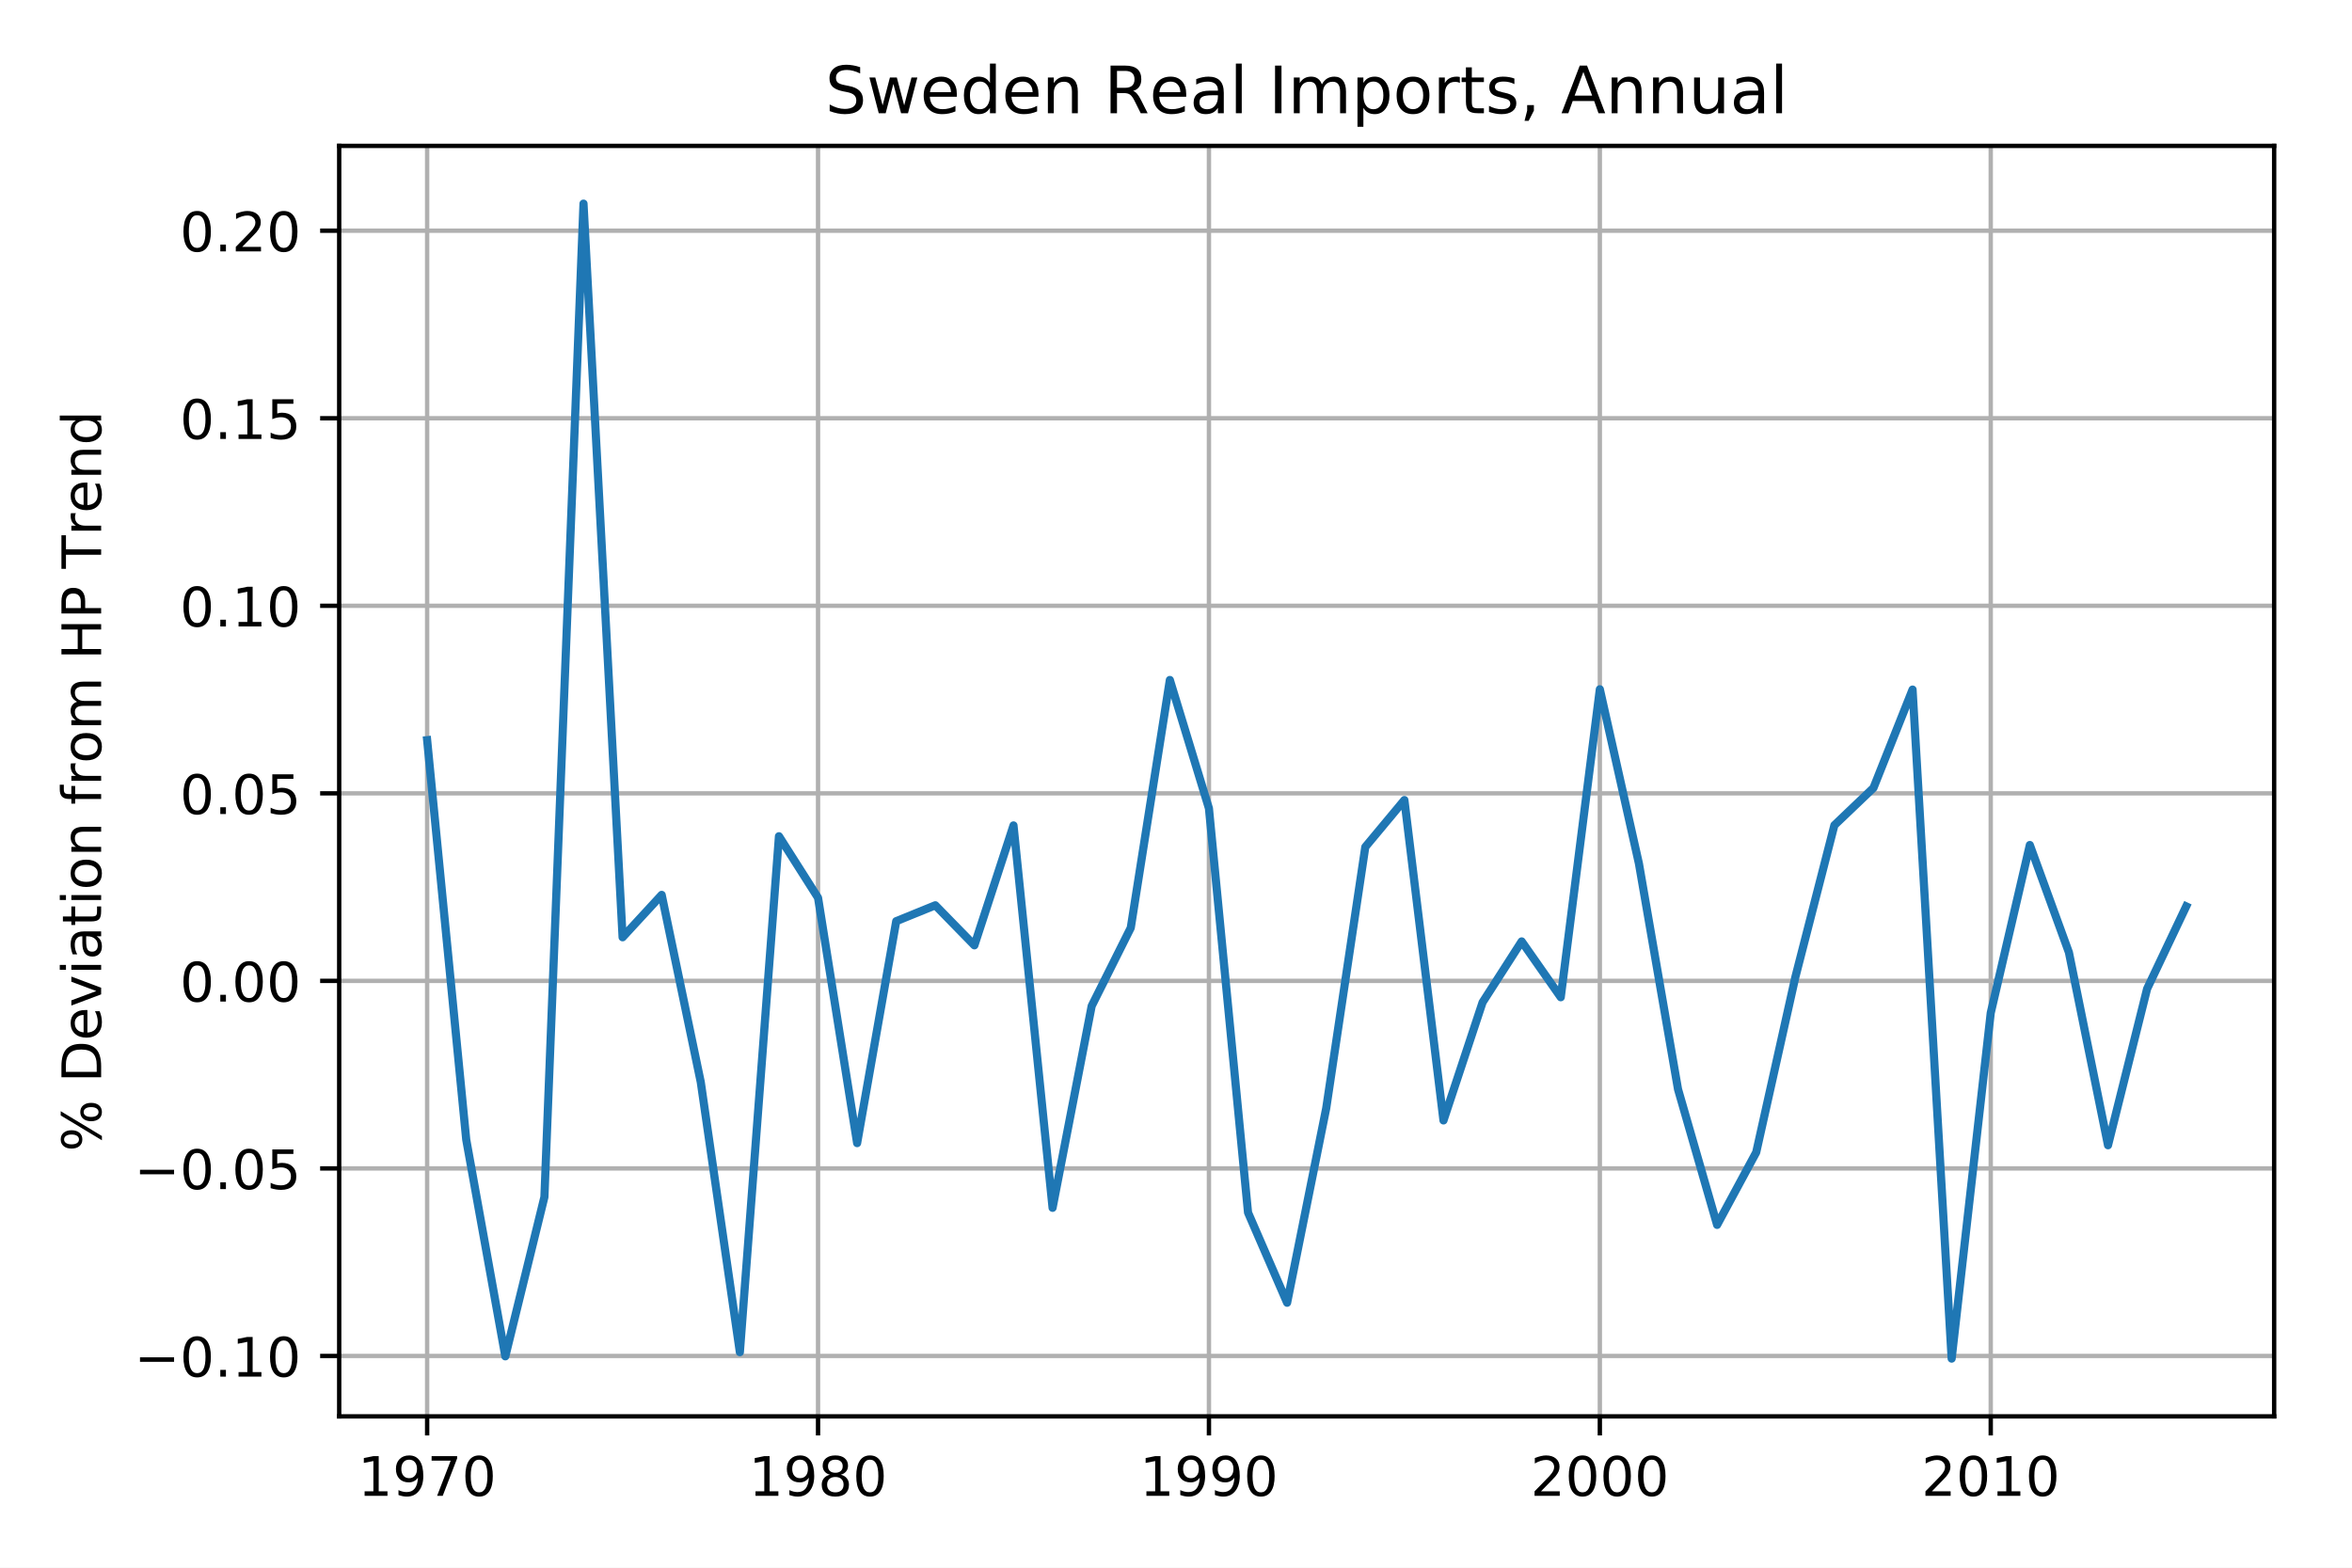
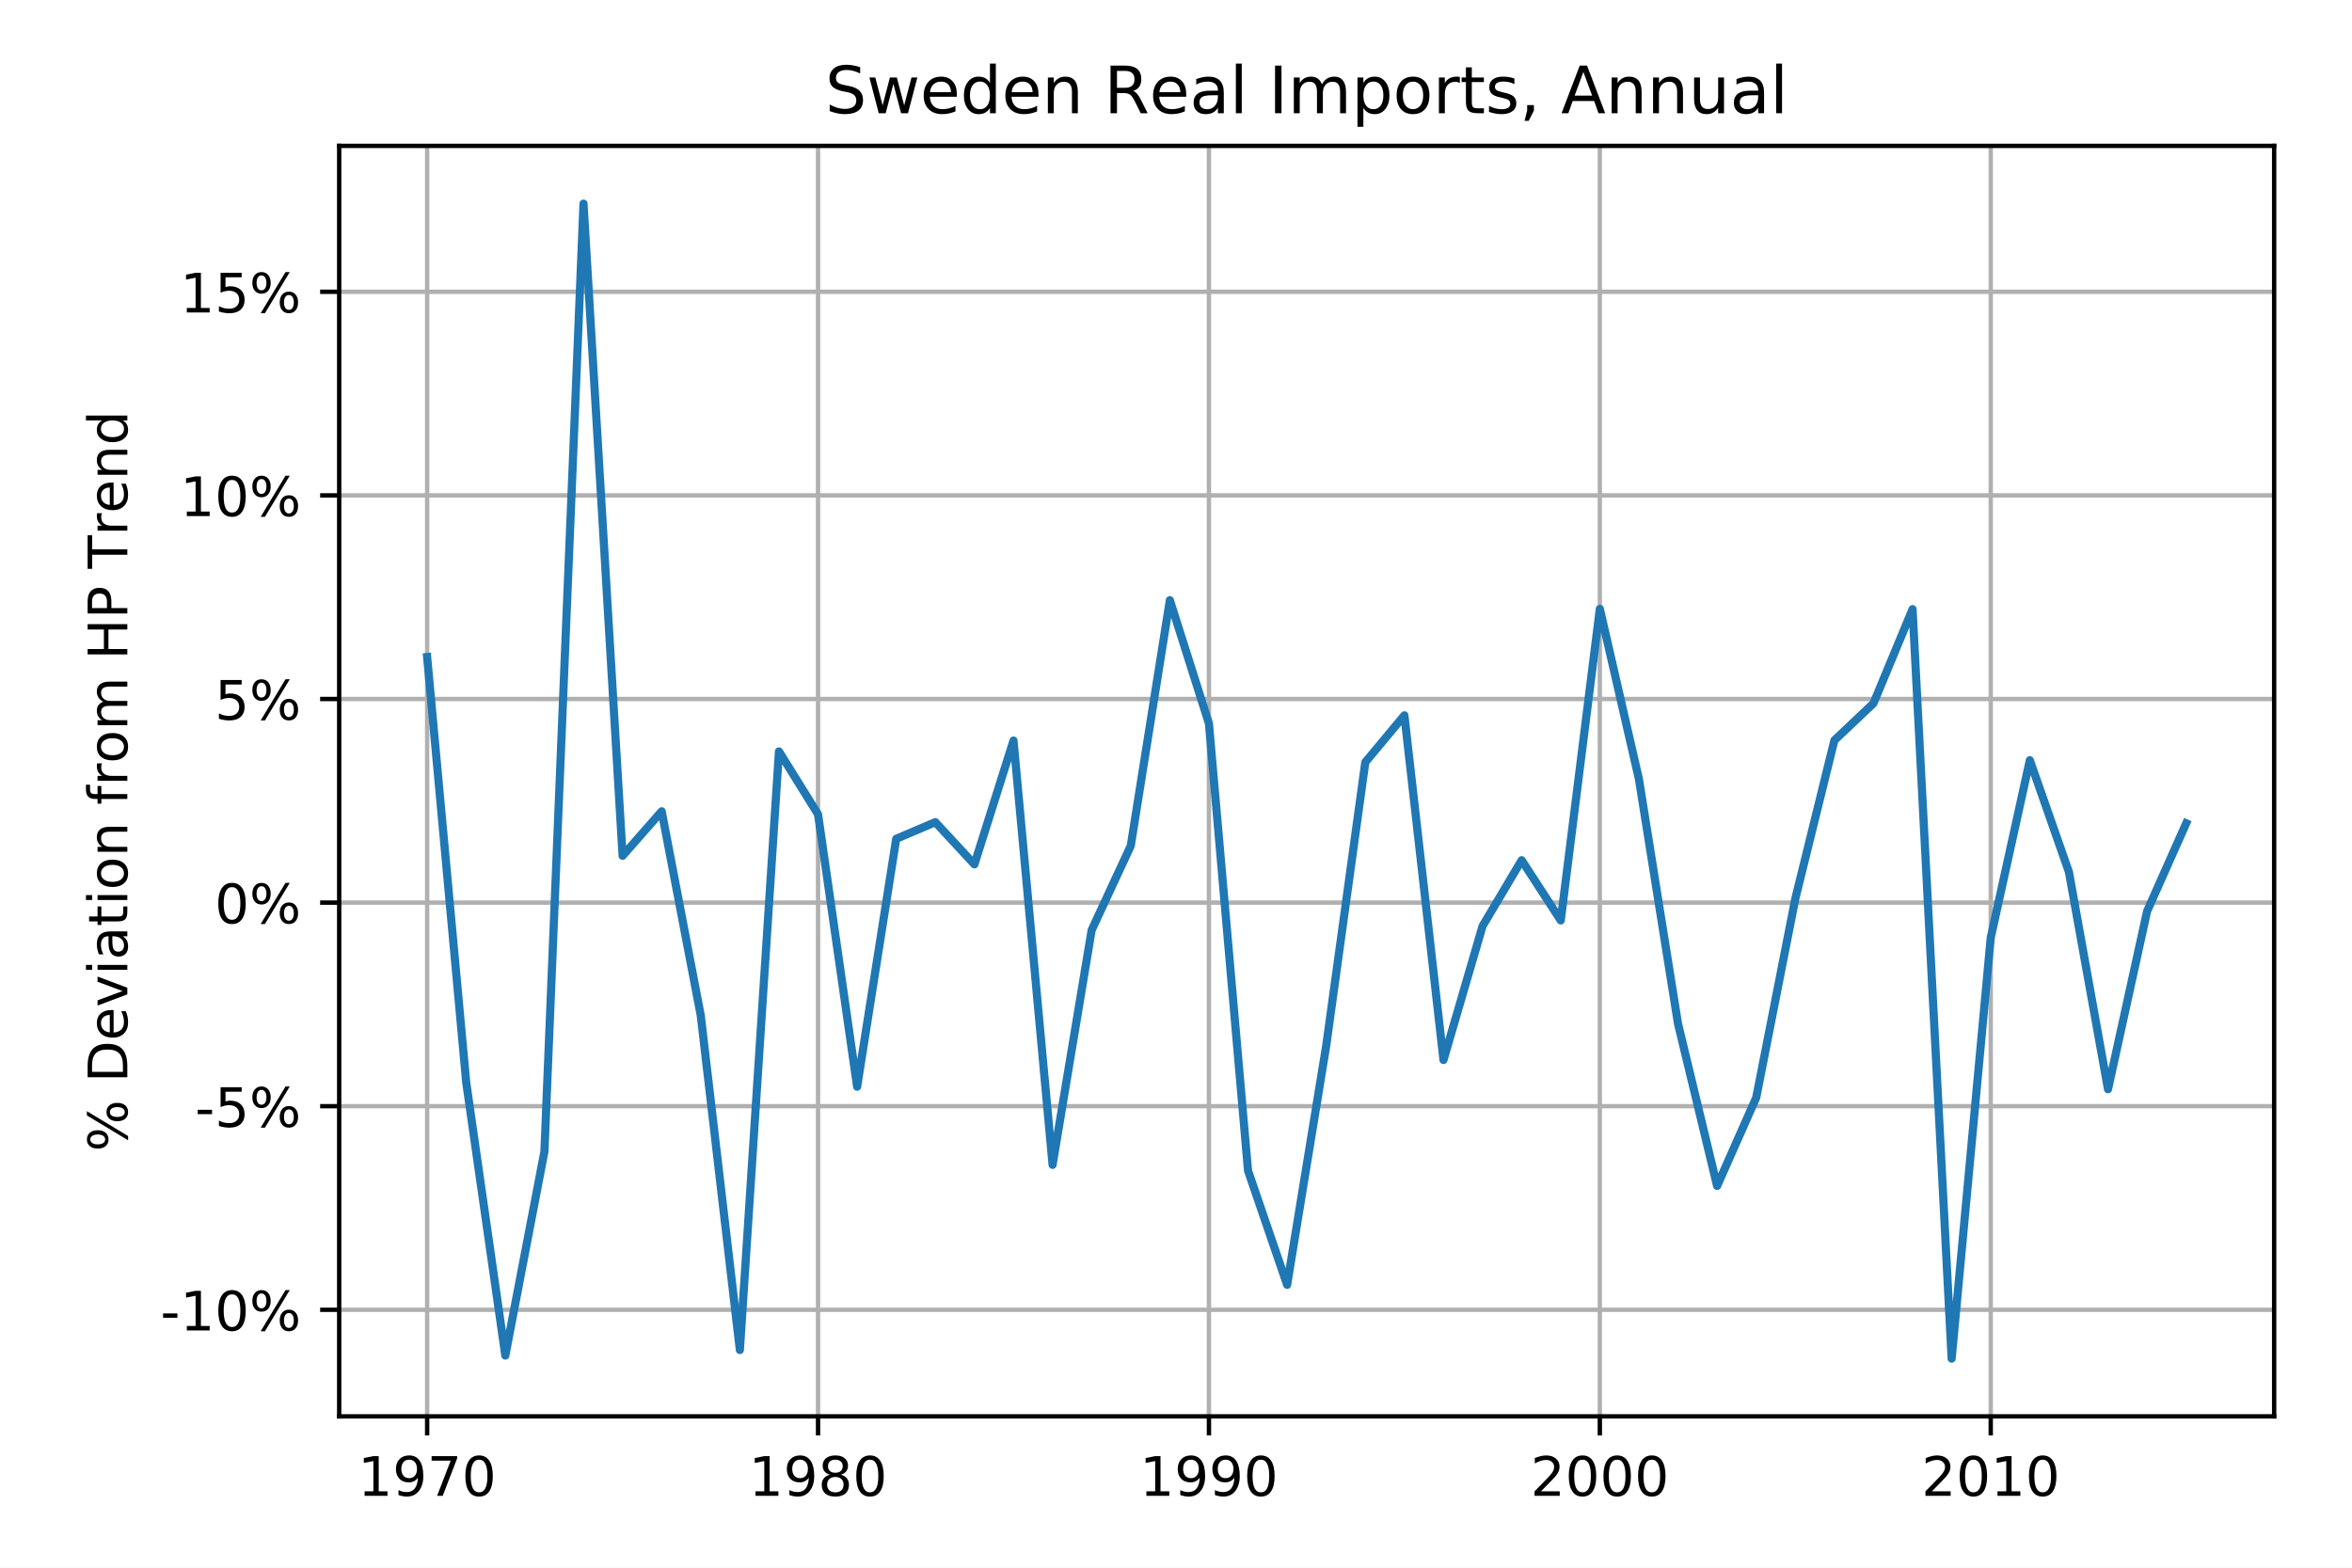
<svg xmlns="http://www.w3.org/2000/svg" xmlns:xlink="http://www.w3.org/1999/xlink" height="288pt" version="1.1" viewBox="0 0 432 288" width="432pt">
  <defs>
    <style type="text/css">
*{stroke-linecap:butt;stroke-linejoin:round;}
  </style>
  </defs>
  <g id="figure_1">
    <g id="patch_1">
      <path d="M 0 288  L 432 288  L 432 0  L 0 0  z " style="fill:#ffffff;" />
    </g>
    <g id="axes_1">
      <g id="patch_2">
        <path d="M 62.3 260.2  L 417.7 260.2  L 417.7 26.8  L 62.3 26.8  z " style="fill:#ffffff;" />
      </g>
      <g id="matplotlib.axis_1">
        <g id="xtick_1">
          <g id="line2d_1">
-             <path clip-path="url(#pa5c00b79bf)" d="M 78.455 260.2  L 78.455 26.8  " style="fill:none;stroke:#b0b0b0;stroke-linecap:square;stroke-width:0.8;" />
+             <path clip-path="url(#pb40b6e3d4d)" d="M 78.455 260.2  L 78.455 26.8  " style="fill:none;stroke:#b0b0b0;stroke-linecap:square;stroke-width:0.8;" />
          </g>
          <g id="line2d_2">
            <defs>
-               <path d="M 0 0  L 0 3.5  " id="mc431af58d6" style="stroke:#000000;stroke-width:0.8;" />
-             </defs>
-             <g>
-               <use style="stroke:#000000;stroke-width:0.8;" x="78.455" xlink:href="#mc431af58d6" y="260.2" />
+               <path d="M 0 0  L 0 3.5  " id="m171645f1bd" style="stroke:#000000;stroke-width:0.8;" />
+             </defs>
+             <g>
+               <use style="stroke:#000000;stroke-width:0.8;" x="78.455" xlink:href="#m171645f1bd" y="260.2" />
            </g>
          </g>
          <g id="text_1">
            <defs>
              <path d="M 12.406 8.297  L 28.516 8.297  L 28.516 63.922  L 10.984 60.406  L 10.984 69.391  L 28.422 72.906  L 38.281 72.906  L 38.281 8.297  L 54.391 8.297  L 54.391 0  L 12.406 0  z " id="DejaVuSans-31" />
              <path d="M 10.984 1.516  L 10.984 10.5  Q 14.703 8.734 18.5 7.812  Q 22.312 6.891 25.984 6.891  Q 35.75 6.891 40.891 13.453  Q 46.047 20.016 46.781 33.406  Q 43.953 29.203 39.594 26.953  Q 35.25 24.703 29.984 24.703  Q 19.047 24.703 12.672 31.312  Q 6.297 37.938 6.297 49.422  Q 6.297 60.641 12.938 67.422  Q 19.578 74.219 30.609 74.219  Q 43.266 74.219 49.922 64.516  Q 56.594 54.828 56.594 36.375  Q 56.594 19.141 48.406 8.859  Q 40.234 -1.422 26.422 -1.422  Q 22.703 -1.422 18.891 -0.688  Q 15.094 0.047 10.984 1.516  z M 30.609 32.422  Q 37.25 32.422 41.125 36.953  Q 45.016 41.5 45.016 49.422  Q 45.016 57.281 41.125 61.844  Q 37.25 66.406 30.609 66.406  Q 23.969 66.406 20.094 61.844  Q 16.219 57.281 16.219 49.422  Q 16.219 41.5 20.094 36.953  Q 23.969 32.422 30.609 32.422  z " id="DejaVuSans-39" />
              <path d="M 8.203 72.906  L 55.078 72.906  L 55.078 68.703  L 28.609 0  L 18.312 0  L 43.219 64.594  L 8.203 64.594  z " id="DejaVuSans-37" />
              <path d="M 31.781 66.406  Q 24.172 66.406 20.328 58.906  Q 16.5 51.422 16.5 36.375  Q 16.5 21.391 20.328 13.891  Q 24.172 6.391 31.781 6.391  Q 39.453 6.391 43.281 13.891  Q 47.125 21.391 47.125 36.375  Q 47.125 51.422 43.281 58.906  Q 39.453 66.406 31.781 66.406  z M 31.781 74.219  Q 44.047 74.219 50.516 64.516  Q 56.984 54.828 56.984 36.375  Q 56.984 17.969 50.516 8.266  Q 44.047 -1.422 31.781 -1.422  Q 19.531 -1.422 13.062 8.266  Q 6.594 17.969 6.594 36.375  Q 6.594 54.828 13.062 64.516  Q 19.531 74.219 31.781 74.219  z " id="DejaVuSans-30" />
            </defs>
            <g transform="translate(65.72955 274.7984)scale(0.1 -0.1)">
              <use xlink:href="#DejaVuSans-31" />
              <use x="63.623" xlink:href="#DejaVuSans-39" />
              <use x="127.246" xlink:href="#DejaVuSans-37" />
              <use x="190.869" xlink:href="#DejaVuSans-30" />
            </g>
          </g>
        </g>
        <g id="xtick_2">
          <g id="line2d_3">
-             <path clip-path="url(#pa5c00b79bf)" d="M 150.253 260.2  L 150.253 26.8  " style="fill:none;stroke:#b0b0b0;stroke-linecap:square;stroke-width:0.8;" />
+             <path clip-path="url(#pb40b6e3d4d)" d="M 150.253 260.2  L 150.253 26.8  " style="fill:none;stroke:#b0b0b0;stroke-linecap:square;stroke-width:0.8;" />
          </g>
          <g id="line2d_4">
            <g>
-               <use style="stroke:#000000;stroke-width:0.8;" x="150.253" xlink:href="#mc431af58d6" y="260.2" />
+               <use style="stroke:#000000;stroke-width:0.8;" x="150.253" xlink:href="#m171645f1bd" y="260.2" />
            </g>
          </g>
          <g id="text_2">
            <defs>
              <path d="M 31.781 34.625  Q 24.75 34.625 20.719 30.859  Q 16.703 27.094 16.703 20.516  Q 16.703 13.922 20.719 10.156  Q 24.75 6.391 31.781 6.391  Q 38.812 6.391 42.859 10.172  Q 46.922 13.969 46.922 20.516  Q 46.922 27.094 42.891 30.859  Q 38.875 34.625 31.781 34.625  z M 21.922 38.812  Q 15.578 40.375 12.031 44.719  Q 8.5 49.078 8.5 55.328  Q 8.5 64.062 14.719 69.141  Q 20.953 74.219 31.781 74.219  Q 42.672 74.219 48.875 69.141  Q 55.078 64.062 55.078 55.328  Q 55.078 49.078 51.531 44.719  Q 48 40.375 41.703 38.812  Q 48.828 37.156 52.797 32.312  Q 56.781 27.484 56.781 20.516  Q 56.781 9.906 50.312 4.234  Q 43.844 -1.422 31.781 -1.422  Q 19.734 -1.422 13.25 4.234  Q 6.781 9.906 6.781 20.516  Q 6.781 27.484 10.781 32.312  Q 14.797 37.156 21.922 38.812  z M 18.312 54.391  Q 18.312 48.734 21.844 45.562  Q 25.391 42.391 31.781 42.391  Q 38.141 42.391 41.719 45.562  Q 45.312 48.734 45.312 54.391  Q 45.312 60.062 41.719 63.234  Q 38.141 66.406 31.781 66.406  Q 25.391 66.406 21.844 63.234  Q 18.312 60.062 18.312 54.391  z " id="DejaVuSans-38" />
            </defs>
            <g transform="translate(137.5275 274.7984)scale(0.1 -0.1)">
              <use xlink:href="#DejaVuSans-31" />
              <use x="63.623" xlink:href="#DejaVuSans-39" />
              <use x="127.246" xlink:href="#DejaVuSans-38" />
              <use x="190.869" xlink:href="#DejaVuSans-30" />
            </g>
          </g>
        </g>
        <g id="xtick_3">
          <g id="line2d_5">
-             <path clip-path="url(#pa5c00b79bf)" d="M 222.051 260.2  L 222.051 26.8  " style="fill:none;stroke:#b0b0b0;stroke-linecap:square;stroke-width:0.8;" />
+             <path clip-path="url(#pb40b6e3d4d)" d="M 222.051 260.2  L 222.051 26.8  " style="fill:none;stroke:#b0b0b0;stroke-linecap:square;stroke-width:0.8;" />
          </g>
          <g id="line2d_6">
            <g>
-               <use style="stroke:#000000;stroke-width:0.8;" x="222.051" xlink:href="#mc431af58d6" y="260.2" />
+               <use style="stroke:#000000;stroke-width:0.8;" x="222.051" xlink:href="#m171645f1bd" y="260.2" />
            </g>
          </g>
          <g id="text_3">
            <g transform="translate(209.3255 274.7984)scale(0.1 -0.1)">
              <use xlink:href="#DejaVuSans-31" />
              <use x="63.623" xlink:href="#DejaVuSans-39" />
              <use x="127.246" xlink:href="#DejaVuSans-39" />
              <use x="190.869" xlink:href="#DejaVuSans-30" />
            </g>
          </g>
        </g>
        <g id="xtick_4">
          <g id="line2d_7">
-             <path clip-path="url(#pa5c00b79bf)" d="M 293.848 260.2  L 293.848 26.8  " style="fill:none;stroke:#b0b0b0;stroke-linecap:square;stroke-width:0.8;" />
+             <path clip-path="url(#pb40b6e3d4d)" d="M 293.848 260.2  L 293.848 26.8  " style="fill:none;stroke:#b0b0b0;stroke-linecap:square;stroke-width:0.8;" />
          </g>
          <g id="line2d_8">
            <g>
-               <use style="stroke:#000000;stroke-width:0.8;" x="293.848" xlink:href="#mc431af58d6" y="260.2" />
+               <use style="stroke:#000000;stroke-width:0.8;" x="293.848" xlink:href="#m171645f1bd" y="260.2" />
            </g>
          </g>
          <g id="text_4">
            <defs>
              <path d="M 19.188 8.297  L 53.609 8.297  L 53.609 0  L 7.328 0  L 7.328 8.297  Q 12.938 14.109 22.625 23.891  Q 32.328 33.688 34.812 36.531  Q 39.547 41.844 41.422 45.531  Q 43.312 49.219 43.312 52.781  Q 43.312 58.594 39.234 62.25  Q 35.156 65.922 28.609 65.922  Q 23.969 65.922 18.812 64.312  Q 13.672 62.703 7.812 59.422  L 7.812 69.391  Q 13.766 71.781 18.938 73  Q 24.125 74.219 28.422 74.219  Q 39.75 74.219 46.484 68.547  Q 53.219 62.891 53.219 53.422  Q 53.219 48.922 51.531 44.891  Q 49.859 40.875 45.406 35.406  Q 44.188 33.984 37.641 27.219  Q 31.109 20.453 19.188 8.297  z " id="DejaVuSans-32" />
            </defs>
            <g transform="translate(281.1235 274.7984)scale(0.1 -0.1)">
              <use xlink:href="#DejaVuSans-32" />
              <use x="63.623" xlink:href="#DejaVuSans-30" />
              <use x="127.246" xlink:href="#DejaVuSans-30" />
              <use x="190.869" xlink:href="#DejaVuSans-30" />
            </g>
          </g>
        </g>
        <g id="xtick_5">
          <g id="line2d_9">
-             <path clip-path="url(#pa5c00b79bf)" d="M 365.646 260.2  L 365.646 26.8  " style="fill:none;stroke:#b0b0b0;stroke-linecap:square;stroke-width:0.8;" />
+             <path clip-path="url(#pb40b6e3d4d)" d="M 365.646 260.2  L 365.646 26.8  " style="fill:none;stroke:#b0b0b0;stroke-linecap:square;stroke-width:0.8;" />
          </g>
          <g id="line2d_10">
            <g>
-               <use style="stroke:#000000;stroke-width:0.8;" x="365.646" xlink:href="#mc431af58d6" y="260.2" />
+               <use style="stroke:#000000;stroke-width:0.8;" x="365.646" xlink:href="#m171645f1bd" y="260.2" />
            </g>
          </g>
          <g id="text_5">
            <g transform="translate(352.9215 274.7984)scale(0.1 -0.1)">
              <use xlink:href="#DejaVuSans-32" />
              <use x="63.623" xlink:href="#DejaVuSans-30" />
              <use x="127.246" xlink:href="#DejaVuSans-31" />
              <use x="190.869" xlink:href="#DejaVuSans-30" />
            </g>
          </g>
        </g>
      </g>
      <g id="matplotlib.axis_2">
        <g id="ytick_1">
          <g id="line2d_11">
-             <path clip-path="url(#pa5c00b79bf)" d="M 62.3 249.104  L 417.7 249.104  " style="fill:none;stroke:#b0b0b0;stroke-linecap:square;stroke-width:0.8;" />
+             <path clip-path="url(#pb40b6e3d4d)" d="M 62.3 240.626  L 417.7 240.626  " style="fill:none;stroke:#b0b0b0;stroke-linecap:square;stroke-width:0.8;" />
          </g>
          <g id="line2d_12">
            <defs>
-               <path d="M 0 0  L -3.5 0  " id="m636489fa61" style="stroke:#000000;stroke-width:0.8;" />
-             </defs>
-             <g>
-               <use style="stroke:#000000;stroke-width:0.8;" x="62.3" xlink:href="#m636489fa61" y="249.104" />
+               <path d="M 0 0  L -3.5 0  " id="m8ebdfeed68" style="stroke:#000000;stroke-width:0.8;" />
+             </defs>
+             <g>
+               <use style="stroke:#000000;stroke-width:0.8;" x="62.3" xlink:href="#m8ebdfeed68" y="240.626" />
            </g>
          </g>
          <g id="text_6">
            <defs>
-               <path d="M 10.594 35.5  L 73.188 35.5  L 73.188 27.203  L 10.594 27.203  z " id="DejaVuSans-2212" />
-               <path d="M 10.688 12.406  L 21 12.406  L 21 0  L 10.688 0  z " id="DejaVuSans-2e" />
-             </defs>
-             <g transform="translate(24.65469 252.9032)scale(0.1 -0.1)">
-               <use xlink:href="#DejaVuSans-2212" />
-               <use x="83.789" xlink:href="#DejaVuSans-30" />
-               <use x="147.412" xlink:href="#DejaVuSans-2e" />
-               <use x="179.199" xlink:href="#DejaVuSans-31" />
-               <use x="242.822" xlink:href="#DejaVuSans-30" />
+               <path d="M 4.891 31.391  L 31.203 31.391  L 31.203 23.391  L 4.891 23.391  z " id="DejaVuSans-2d" />
+               <path d="M 72.703 32.078  Q 68.453 32.078 66.031 28.469  Q 63.625 24.859 63.625 18.406  Q 63.625 12.062 66.031 8.422  Q 68.453 4.781 72.703 4.781  Q 76.859 4.781 79.266 8.422  Q 81.688 12.062 81.688 18.406  Q 81.688 24.812 79.266 28.438  Q 76.859 32.078 72.703 32.078  z M 72.703 38.281  Q 80.422 38.281 84.953 32.906  Q 89.5 27.547 89.5 18.406  Q 89.5 9.281 84.938 3.922  Q 80.375 -1.422 72.703 -1.422  Q 64.891 -1.422 60.344 3.922  Q 55.812 9.281 55.812 18.406  Q 55.812 27.594 60.375 32.938  Q 64.938 38.281 72.703 38.281  z M 22.312 68.016  Q 18.109 68.016 15.688 64.375  Q 13.281 60.75 13.281 54.391  Q 13.281 47.953 15.672 44.328  Q 18.062 40.719 22.312 40.719  Q 26.562 40.719 28.969 44.328  Q 31.391 47.953 31.391 54.391  Q 31.391 60.688 28.953 64.344  Q 26.516 68.016 22.312 68.016  z M 66.406 74.219  L 74.219 74.219  L 28.609 -1.422  L 20.797 -1.422  z M 22.312 74.219  Q 30.031 74.219 34.609 68.875  Q 39.203 63.531 39.203 54.391  Q 39.203 45.172 34.641 39.844  Q 30.078 34.516 22.312 34.516  Q 14.547 34.516 10.031 39.859  Q 5.516 45.219 5.516 54.391  Q 5.516 63.484 10.047 68.844  Q 14.594 74.219 22.312 74.219  z " id="DejaVuSans-25" />
+             </defs>
+             <g transform="translate(29.46562 244.4249)scale(0.1 -0.1)">
+               <use xlink:href="#DejaVuSans-2d" />
+               <use x="36.084" xlink:href="#DejaVuSans-31" />
+               <use x="99.707" xlink:href="#DejaVuSans-30" />
+               <use x="163.33" xlink:href="#DejaVuSans-25" />
            </g>
          </g>
        </g>
        <g id="ytick_2">
          <g id="line2d_13">
-             <path clip-path="url(#pa5c00b79bf)" d="M 62.3 214.65  L 417.7 214.65  " style="fill:none;stroke:#b0b0b0;stroke-linecap:square;stroke-width:0.8;" />
+             <path clip-path="url(#pb40b6e3d4d)" d="M 62.3 203.221  L 417.7 203.221  " style="fill:none;stroke:#b0b0b0;stroke-linecap:square;stroke-width:0.8;" />
          </g>
          <g id="line2d_14">
            <g>
-               <use style="stroke:#000000;stroke-width:0.8;" x="62.3" xlink:href="#m636489fa61" y="214.65" />
+               <use style="stroke:#000000;stroke-width:0.8;" x="62.3" xlink:href="#m8ebdfeed68" y="203.221" />
            </g>
          </g>
          <g id="text_7">
            <defs>
              <path d="M 10.797 72.906  L 49.516 72.906  L 49.516 64.594  L 19.828 64.594  L 19.828 46.734  Q 21.969 47.469 24.109 47.828  Q 26.266 48.188 28.422 48.188  Q 40.625 48.188 47.75 41.5  Q 54.891 34.812 54.891 23.391  Q 54.891 11.625 47.562 5.094  Q 40.234 -1.422 26.906 -1.422  Q 22.312 -1.422 17.547 -0.641  Q 12.797 0.141 7.719 1.703  L 7.719 11.625  Q 12.109 9.234 16.797 8.062  Q 21.484 6.891 26.703 6.891  Q 35.156 6.891 40.078 11.328  Q 45.016 15.766 45.016 23.391  Q 45.016 31 40.078 35.438  Q 35.156 39.891 26.703 39.891  Q 22.75 39.891 18.812 39.016  Q 14.891 38.141 10.797 36.281  z " id="DejaVuSans-35" />
            </defs>
-             <g transform="translate(24.65469 218.4496)scale(0.1 -0.1)">
-               <use xlink:href="#DejaVuSans-2212" />
-               <use x="83.789" xlink:href="#DejaVuSans-30" />
-               <use x="147.412" xlink:href="#DejaVuSans-2e" />
-               <use x="179.199" xlink:href="#DejaVuSans-30" />
-               <use x="242.822" xlink:href="#DejaVuSans-35" />
+             <g transform="translate(35.82812 207.0206)scale(0.1 -0.1)">
+               <use xlink:href="#DejaVuSans-2d" />
+               <use x="36.084" xlink:href="#DejaVuSans-35" />
+               <use x="99.707" xlink:href="#DejaVuSans-25" />
            </g>
          </g>
        </g>
        <g id="ytick_3">
          <g id="line2d_15">
-             <path clip-path="url(#pa5c00b79bf)" d="M 62.3 180.197  L 417.7 180.197  " style="fill:none;stroke:#b0b0b0;stroke-linecap:square;stroke-width:0.8;" />
+             <path clip-path="url(#pb40b6e3d4d)" d="M 62.3 165.817  L 417.7 165.817  " style="fill:none;stroke:#b0b0b0;stroke-linecap:square;stroke-width:0.8;" />
          </g>
          <g id="line2d_16">
            <g>
-               <use style="stroke:#000000;stroke-width:0.8;" x="62.3" xlink:href="#m636489fa61" y="180.197" />
+               <use style="stroke:#000000;stroke-width:0.8;" x="62.3" xlink:href="#m8ebdfeed68" y="165.817" />
            </g>
          </g>
          <g id="text_8">
-             <g transform="translate(33.03437 183.996)scale(0.1 -0.1)">
+             <g transform="translate(39.43594 169.6164)scale(0.1 -0.1)">
              <use xlink:href="#DejaVuSans-30" />
-               <use x="63.623" xlink:href="#DejaVuSans-2e" />
-               <use x="95.41" xlink:href="#DejaVuSans-30" />
-               <use x="159.033" xlink:href="#DejaVuSans-30" />
+               <use x="63.623" xlink:href="#DejaVuSans-25" />
            </g>
          </g>
        </g>
        <g id="ytick_4">
          <g id="line2d_17">
-             <path clip-path="url(#pa5c00b79bf)" d="M 62.3 145.743  L 417.7 145.743  " style="fill:none;stroke:#b0b0b0;stroke-linecap:square;stroke-width:0.8;" />
+             <path clip-path="url(#pb40b6e3d4d)" d="M 62.3 128.413  L 417.7 128.413  " style="fill:none;stroke:#b0b0b0;stroke-linecap:square;stroke-width:0.8;" />
          </g>
          <g id="line2d_18">
            <g>
-               <use style="stroke:#000000;stroke-width:0.8;" x="62.3" xlink:href="#m636489fa61" y="145.743" />
+               <use style="stroke:#000000;stroke-width:0.8;" x="62.3" xlink:href="#m8ebdfeed68" y="128.413" />
            </g>
          </g>
          <g id="text_9">
-             <g transform="translate(33.03437 149.5424)scale(0.1 -0.1)">
-               <use xlink:href="#DejaVuSans-30" />
-               <use x="63.623" xlink:href="#DejaVuSans-2e" />
-               <use x="95.41" xlink:href="#DejaVuSans-30" />
-               <use x="159.033" xlink:href="#DejaVuSans-35" />
+             <g transform="translate(39.43594 132.2121)scale(0.1 -0.1)">
+               <use xlink:href="#DejaVuSans-35" />
+               <use x="63.623" xlink:href="#DejaVuSans-25" />
            </g>
          </g>
        </g>
        <g id="ytick_5">
          <g id="line2d_19">
-             <path clip-path="url(#pa5c00b79bf)" d="M 62.3 111.29  L 417.7 111.29  " style="fill:none;stroke:#b0b0b0;stroke-linecap:square;stroke-width:0.8;" />
+             <path clip-path="url(#pb40b6e3d4d)" d="M 62.3 91.009  L 417.7 91.009  " style="fill:none;stroke:#b0b0b0;stroke-linecap:square;stroke-width:0.8;" />
          </g>
          <g id="line2d_20">
            <g>
-               <use style="stroke:#000000;stroke-width:0.8;" x="62.3" xlink:href="#m636489fa61" y="111.29" />
+               <use style="stroke:#000000;stroke-width:0.8;" x="62.3" xlink:href="#m8ebdfeed68" y="91.009" />
            </g>
          </g>
          <g id="text_10">
-             <g transform="translate(33.03437 115.0889)scale(0.1 -0.1)">
-               <use xlink:href="#DejaVuSans-30" />
-               <use x="63.623" xlink:href="#DejaVuSans-2e" />
-               <use x="95.41" xlink:href="#DejaVuSans-31" />
-               <use x="159.033" xlink:href="#DejaVuSans-30" />
+             <g transform="translate(33.07344 94.8078)scale(0.1 -0.1)">
+               <use xlink:href="#DejaVuSans-31" />
+               <use x="63.623" xlink:href="#DejaVuSans-30" />
+               <use x="127.246" xlink:href="#DejaVuSans-25" />
            </g>
          </g>
        </g>
        <g id="ytick_6">
          <g id="line2d_21">
-             <path clip-path="url(#pa5c00b79bf)" d="M 62.3 76.836  L 417.7 76.836  " style="fill:none;stroke:#b0b0b0;stroke-linecap:square;stroke-width:0.8;" />
+             <path clip-path="url(#pb40b6e3d4d)" d="M 62.3 53.604  L 417.7 53.604  " style="fill:none;stroke:#b0b0b0;stroke-linecap:square;stroke-width:0.8;" />
          </g>
          <g id="line2d_22">
            <g>
-               <use style="stroke:#000000;stroke-width:0.8;" x="62.3" xlink:href="#m636489fa61" y="76.836" />
+               <use style="stroke:#000000;stroke-width:0.8;" x="62.3" xlink:href="#m8ebdfeed68" y="53.604" />
            </g>
          </g>
          <g id="text_11">
-             <g transform="translate(33.03437 80.63529)scale(0.1 -0.1)">
-               <use xlink:href="#DejaVuSans-30" />
-               <use x="63.623" xlink:href="#DejaVuSans-2e" />
-               <use x="95.41" xlink:href="#DejaVuSans-31" />
-               <use x="159.033" xlink:href="#DejaVuSans-35" />
-             </g>
-           </g>
-         </g>
-         <g id="ytick_7">
-           <g id="line2d_23">
-             <path clip-path="url(#pa5c00b79bf)" d="M 62.3 42.382  L 417.7 42.382  " style="fill:none;stroke:#b0b0b0;stroke-linecap:square;stroke-width:0.8;" />
-           </g>
-           <g id="line2d_24">
-             <g>
-               <use style="stroke:#000000;stroke-width:0.8;" x="62.3" xlink:href="#m636489fa61" y="42.382" />
-             </g>
-           </g>
-           <g id="text_12">
-             <g transform="translate(33.03437 46.18171)scale(0.1 -0.1)">
-               <use xlink:href="#DejaVuSans-30" />
-               <use x="63.623" xlink:href="#DejaVuSans-2e" />
-               <use x="95.41" xlink:href="#DejaVuSans-32" />
-               <use x="159.033" xlink:href="#DejaVuSans-30" />
-             </g>
-           </g>
-         </g>
-         <g id="text_13">
+             <g transform="translate(33.07344 57.40352)scale(0.1 -0.1)">
+               <use xlink:href="#DejaVuSans-31" />
+               <use x="63.623" xlink:href="#DejaVuSans-35" />
+               <use x="127.246" xlink:href="#DejaVuSans-25" />
+             </g>
+           </g>
+         </g>
+         <g id="text_12">
          <defs>
-             <path d="M 72.703 32.078  Q 68.453 32.078 66.031 28.469  Q 63.625 24.859 63.625 18.406  Q 63.625 12.062 66.031 8.422  Q 68.453 4.781 72.703 4.781  Q 76.859 4.781 79.266 8.422  Q 81.688 12.062 81.688 18.406  Q 81.688 24.812 79.266 28.438  Q 76.859 32.078 72.703 32.078  z M 72.703 38.281  Q 80.422 38.281 84.953 32.906  Q 89.5 27.547 89.5 18.406  Q 89.5 9.281 84.938 3.922  Q 80.375 -1.422 72.703 -1.422  Q 64.891 -1.422 60.344 3.922  Q 55.812 9.281 55.812 18.406  Q 55.812 27.594 60.375 32.938  Q 64.938 38.281 72.703 38.281  z M 22.312 68.016  Q 18.109 68.016 15.688 64.375  Q 13.281 60.75 13.281 54.391  Q 13.281 47.953 15.672 44.328  Q 18.062 40.719 22.312 40.719  Q 26.562 40.719 28.969 44.328  Q 31.391 47.953 31.391 54.391  Q 31.391 60.688 28.953 64.344  Q 26.516 68.016 22.312 68.016  z M 66.406 74.219  L 74.219 74.219  L 28.609 -1.422  L 20.797 -1.422  z M 22.312 74.219  Q 30.031 74.219 34.609 68.875  Q 39.203 63.531 39.203 54.391  Q 39.203 45.172 34.641 39.844  Q 30.078 34.516 22.312 34.516  Q 14.547 34.516 10.031 39.859  Q 5.516 45.219 5.516 54.391  Q 5.516 63.484 10.047 68.844  Q 14.594 74.219 22.312 74.219  z " id="DejaVuSans-25" />
            <path id="DejaVuSans-20" />
            <path d="M 19.672 64.797  L 19.672 8.109  L 31.594 8.109  Q 46.688 8.109 53.688 14.938  Q 60.688 21.781 60.688 36.531  Q 60.688 51.172 53.688 57.984  Q 46.688 64.797 31.594 64.797  z M 9.812 72.906  L 30.078 72.906  Q 51.266 72.906 61.172 64.094  Q 71.094 55.281 71.094 36.531  Q 71.094 17.672 61.125 8.828  Q 51.172 0 30.078 0  L 9.812 0  z " id="DejaVuSans-44" />
            <path d="M 56.203 29.594  L 56.203 25.203  L 14.891 25.203  Q 15.484 15.922 20.484 11.062  Q 25.484 6.203 34.422 6.203  Q 39.594 6.203 44.453 7.469  Q 49.312 8.734 54.109 11.281  L 54.109 2.781  Q 49.266 0.734 44.188 -0.344  Q 39.109 -1.422 33.891 -1.422  Q 20.797 -1.422 13.156 6.188  Q 5.516 13.812 5.516 26.812  Q 5.516 40.234 12.766 48.109  Q 20.016 56 32.328 56  Q 43.359 56 49.781 48.891  Q 56.203 41.797 56.203 29.594  z M 47.219 32.234  Q 47.125 39.594 43.094 43.984  Q 39.062 48.391 32.422 48.391  Q 24.906 48.391 20.391 44.141  Q 15.875 39.891 15.188 32.172  z " id="DejaVuSans-65" />
            <path d="M 2.984 54.688  L 12.5 54.688  L 29.594 8.797  L 46.688 54.688  L 56.203 54.688  L 35.688 0  L 23.484 0  z " id="DejaVuSans-76" />
            <path d="M 9.422 54.688  L 18.406 54.688  L 18.406 0  L 9.422 0  z M 9.422 75.984  L 18.406 75.984  L 18.406 64.594  L 9.422 64.594  z " id="DejaVuSans-69" />
            <path d="M 34.281 27.484  Q 23.391 27.484 19.188 25  Q 14.984 22.516 14.984 16.5  Q 14.984 11.719 18.141 8.906  Q 21.297 6.109 26.703 6.109  Q 34.188 6.109 38.703 11.406  Q 43.219 16.703 43.219 25.484  L 43.219 27.484  z M 52.203 31.203  L 52.203 0  L 43.219 0  L 43.219 8.297  Q 40.141 3.328 35.547 0.953  Q 30.953 -1.422 24.312 -1.422  Q 15.922 -1.422 10.953 3.297  Q 6 8.016 6 15.922  Q 6 25.141 12.172 29.828  Q 18.359 34.516 30.609 34.516  L 43.219 34.516  L 43.219 35.406  Q 43.219 41.609 39.141 45  Q 35.062 48.391 27.688 48.391  Q 23 48.391 18.547 47.266  Q 14.109 46.141 10.016 43.891  L 10.016 52.203  Q 14.938 54.109 19.578 55.047  Q 24.219 56 28.609 56  Q 40.484 56 46.344 49.844  Q 52.203 43.703 52.203 31.203  z " id="DejaVuSans-61" />
            <path d="M 18.312 70.219  L 18.312 54.688  L 36.812 54.688  L 36.812 47.703  L 18.312 47.703  L 18.312 18.016  Q 18.312 11.328 20.141 9.422  Q 21.969 7.516 27.594 7.516  L 36.812 7.516  L 36.812 0  L 27.594 0  Q 17.188 0 13.234 3.875  Q 9.281 7.766 9.281 18.016  L 9.281 47.703  L 2.688 47.703  L 2.688 54.688  L 9.281 54.688  L 9.281 70.219  z " id="DejaVuSans-74" />
            <path d="M 30.609 48.391  Q 23.391 48.391 19.188 42.75  Q 14.984 37.109 14.984 27.297  Q 14.984 17.484 19.156 11.844  Q 23.344 6.203 30.609 6.203  Q 37.797 6.203 41.984 11.859  Q 46.188 17.531 46.188 27.297  Q 46.188 37.016 41.984 42.703  Q 37.797 48.391 30.609 48.391  z M 30.609 56  Q 42.328 56 49.016 48.375  Q 55.719 40.766 55.719 27.297  Q 55.719 13.875 49.016 6.219  Q 42.328 -1.422 30.609 -1.422  Q 18.844 -1.422 12.172 6.219  Q 5.516 13.875 5.516 27.297  Q 5.516 40.766 12.172 48.375  Q 18.844 56 30.609 56  z " id="DejaVuSans-6f" />
            <path d="M 54.891 33.016  L 54.891 0  L 45.906 0  L 45.906 32.719  Q 45.906 40.484 42.875 44.328  Q 39.844 48.188 33.797 48.188  Q 26.516 48.188 22.312 43.547  Q 18.109 38.922 18.109 30.906  L 18.109 0  L 9.078 0  L 9.078 54.688  L 18.109 54.688  L 18.109 46.188  Q 21.344 51.125 25.703 53.562  Q 30.078 56 35.797 56  Q 45.219 56 50.047 50.172  Q 54.891 44.344 54.891 33.016  z " id="DejaVuSans-6e" />
            <path d="M 37.109 75.984  L 37.109 68.5  L 28.516 68.5  Q 23.688 68.5 21.797 66.547  Q 19.922 64.594 19.922 59.516  L 19.922 54.688  L 34.719 54.688  L 34.719 47.703  L 19.922 47.703  L 19.922 0  L 10.891 0  L 10.891 47.703  L 2.297 47.703  L 2.297 54.688  L 10.891 54.688  L 10.891 58.5  Q 10.891 67.625 15.141 71.797  Q 19.391 75.984 28.609 75.984  z " id="DejaVuSans-66" />
            <path d="M 41.109 46.297  Q 39.594 47.172 37.812 47.578  Q 36.031 48 33.891 48  Q 26.266 48 22.188 43.047  Q 18.109 38.094 18.109 28.812  L 18.109 0  L 9.078 0  L 9.078 54.688  L 18.109 54.688  L 18.109 46.188  Q 20.953 51.172 25.484 53.578  Q 30.031 56 36.531 56  Q 37.453 56 38.578 55.875  Q 39.703 55.766 41.062 55.516  z " id="DejaVuSans-72" />
            <path d="M 52 44.188  Q 55.375 50.25 60.062 53.125  Q 64.75 56 71.094 56  Q 79.641 56 84.281 50.016  Q 88.922 44.047 88.922 33.016  L 88.922 0  L 79.891 0  L 79.891 32.719  Q 79.891 40.578 77.094 44.375  Q 74.312 48.188 68.609 48.188  Q 61.625 48.188 57.562 43.547  Q 53.516 38.922 53.516 30.906  L 53.516 0  L 44.484 0  L 44.484 32.719  Q 44.484 40.625 41.703 44.406  Q 38.922 48.188 33.109 48.188  Q 26.219 48.188 22.156 43.531  Q 18.109 38.875 18.109 30.906  L 18.109 0  L 9.078 0  L 9.078 54.688  L 18.109 54.688  L 18.109 46.188  Q 21.188 51.219 25.484 53.609  Q 29.781 56 35.688 56  Q 41.656 56 45.828 52.969  Q 50 49.953 52 44.188  z " id="DejaVuSans-6d" />
            <path d="M 9.812 72.906  L 19.672 72.906  L 19.672 43.016  L 55.516 43.016  L 55.516 72.906  L 65.375 72.906  L 65.375 0  L 55.516 0  L 55.516 34.719  L 19.672 34.719  L 19.672 0  L 9.812 0  z " id="DejaVuSans-48" />
            <path d="M 19.672 64.797  L 19.672 37.406  L 32.078 37.406  Q 38.969 37.406 42.719 40.969  Q 46.484 44.531 46.484 51.125  Q 46.484 57.672 42.719 61.234  Q 38.969 64.797 32.078 64.797  z M 9.812 72.906  L 32.078 72.906  Q 44.344 72.906 50.609 67.359  Q 56.891 61.812 56.891 51.125  Q 56.891 40.328 50.609 34.812  Q 44.344 29.297 32.078 29.297  L 19.672 29.297  L 19.672 0  L 9.812 0  z " id="DejaVuSans-50" />
            <path d="M -0.297 72.906  L 61.375 72.906  L 61.375 64.594  L 35.5 64.594  L 35.5 0  L 25.594 0  L 25.594 64.594  L -0.297 64.594  z " id="DejaVuSans-54" />
            <path d="M 45.406 46.391  L 45.406 75.984  L 54.391 75.984  L 54.391 0  L 45.406 0  L 45.406 8.203  Q 42.578 3.328 38.25 0.953  Q 33.938 -1.422 27.875 -1.422  Q 17.969 -1.422 11.734 6.484  Q 5.516 14.406 5.516 27.297  Q 5.516 40.188 11.734 48.094  Q 17.969 56 27.875 56  Q 33.938 56 38.25 53.625  Q 42.578 51.266 45.406 46.391  z M 14.797 27.297  Q 14.797 17.391 18.875 11.75  Q 22.953 6.109 30.078 6.109  Q 37.203 6.109 41.297 11.75  Q 45.406 17.391 45.406 27.297  Q 45.406 37.203 41.297 42.844  Q 37.203 48.484 30.078 48.484  Q 22.953 48.484 18.875 42.844  Q 14.797 37.203 14.797 27.297  z " id="DejaVuSans-64" />
          </defs>
-           <g transform="translate(18.575 211.5586)rotate(-90)scale(0.1 -0.1)">
+           <g transform="translate(23.38594 211.5586)rotate(-90)scale(0.1 -0.1)">
            <use xlink:href="#DejaVuSans-25" />
            <use x="95.02" xlink:href="#DejaVuSans-20" />
            <use x="126.807" xlink:href="#DejaVuSans-44" />
            <use x="203.809" xlink:href="#DejaVuSans-65" />
            <use x="265.332" xlink:href="#DejaVuSans-76" />
            <use x="324.512" xlink:href="#DejaVuSans-69" />
            <use x="352.295" xlink:href="#DejaVuSans-61" />
            <use x="413.574" xlink:href="#DejaVuSans-74" />
            <use x="452.783" xlink:href="#DejaVuSans-69" />
            <use x="480.566" xlink:href="#DejaVuSans-6f" />
            <use x="541.748" xlink:href="#DejaVuSans-6e" />
            <use x="605.127" xlink:href="#DejaVuSans-20" />
            <use x="636.914" xlink:href="#DejaVuSans-66" />
            <use x="672.119" xlink:href="#DejaVuSans-72" />
            <use x="713.201" xlink:href="#DejaVuSans-6f" />
            <use x="774.383" xlink:href="#DejaVuSans-6d" />
            <use x="871.795" xlink:href="#DejaVuSans-20" />
            <use x="903.582" xlink:href="#DejaVuSans-48" />
            <use x="978.777" xlink:href="#DejaVuSans-50" />
            <use x="1039.08" xlink:href="#DejaVuSans-20" />
            <use x="1070.867" xlink:href="#DejaVuSans-54" />
            <use x="1131.732" xlink:href="#DejaVuSans-72" />
            <use x="1172.814" xlink:href="#DejaVuSans-65" />
            <use x="1234.338" xlink:href="#DejaVuSans-6e" />
            <use x="1297.717" xlink:href="#DejaVuSans-64" />
          </g>
        </g>
      </g>
-       <g id="line2d_25">
-         <path clip-path="url(#pa5c00b79bf)" d="M 78.455 135.977  L 85.634 209.357  L 92.814 249.172  L 99.994 219.906  L 107.174 37.409  L 114.354 172.186  L 121.533 164.396  L 128.713 198.798  L 135.893 248.407  L 143.073 153.627  L 150.253 164.927  L 157.432 210.002  L 164.612 169.23  L 171.792 166.31  L 178.972 173.665  L 186.152 151.638  L 193.331 221.891  L 200.511 184.815  L 207.691 170.451  L 214.871 124.918  L 222.051 148.508  L 229.23 222.76  L 236.41 239.325  L 243.59 203.598  L 250.77 155.596  L 257.949 146.978  L 265.129 205.836  L 272.309 184.14  L 279.489 172.948  L 286.669 183.203  L 293.848 126.626  L 301.028 158.648  L 308.208 200.105  L 315.388 225.023  L 322.568 211.699  L 329.747 179.555  L 336.927 151.601  L 344.107 144.746  L 351.287 126.684  L 358.467 249.591  L 365.646 186.084  L 372.826 155.235  L 380.006 174.971  L 387.186 210.395  L 394.366 181.651  L 401.545 166.512  " style="fill:none;stroke:#1f77b4;stroke-linecap:square;stroke-width:1.5;" />
+       <g id="line2d_23">
+         <path clip-path="url(#pb40b6e3d4d)" d="M 78.455 120.705  L 85.634 198.874  L 92.814 249.029  L 99.994 211.564  L 107.174 37.409  L 114.354 157.22  L 121.533 149.048  L 128.713 186.572  L 135.893 248.005  L 143.073 138.042  L 150.253 149.599  L 157.432 199.637  L 164.612 154.097  L 171.792 151.039  L 178.972 158.792  L 186.152 136.046  L 193.331 213.997  L 200.511 170.864  L 207.691 155.384  L 214.871 110.261  L 222.051 132.927  L 229.23 215.068  L 236.41 236.034  L 243.59 192.115  L 250.77 140.03  L 257.949 131.412  L 265.129 194.728  L 272.309 170.122  L 279.489 158.03  L 286.669 169.095  L 293.848 111.854  L 301.028 143.132  L 308.208 188.073  L 315.388 217.868  L 322.568 201.655  L 329.747 165.121  L 336.927 136.009  L 344.107 129.213  L 351.287 111.907  L 358.467 249.591  L 365.646 172.264  L 372.826 139.664  L 380.006 160.186  L 387.186 200.104  L 394.366 167.399  L 401.545 151.25  " style="fill:none;stroke:#1f77b4;stroke-linecap:square;stroke-width:1.5;" />
      </g>
      <g id="patch_3">
        <path d="M 62.3 260.2  L 62.3 26.8  " style="fill:none;stroke:#000000;stroke-linecap:square;stroke-linejoin:miter;stroke-width:0.8;" />
      </g>
      <g id="patch_4">
        <path d="M 417.7 260.2  L 417.7 26.8  " style="fill:none;stroke:#000000;stroke-linecap:square;stroke-linejoin:miter;stroke-width:0.8;" />
      </g>
      <g id="patch_5">
        <path d="M 62.3 260.2  L 417.7 260.2  " style="fill:none;stroke:#000000;stroke-linecap:square;stroke-linejoin:miter;stroke-width:0.8;" />
      </g>
      <g id="patch_6">
        <path d="M 62.3 26.8  L 417.7 26.8  " style="fill:none;stroke:#000000;stroke-linecap:square;stroke-linejoin:miter;stroke-width:0.8;" />
      </g>
-       <g id="text_14">
+       <g id="text_13">
        <defs>
          <path d="M 53.516 70.516  L 53.516 60.891  Q 47.906 63.578 42.922 64.891  Q 37.938 66.219 33.297 66.219  Q 25.25 66.219 20.875 63.094  Q 16.5 59.969 16.5 54.203  Q 16.5 49.359 19.406 46.891  Q 22.312 44.438 30.422 42.922  L 36.375 41.703  Q 47.406 39.594 52.656 34.297  Q 57.906 29 57.906 20.125  Q 57.906 9.516 50.797 4.047  Q 43.703 -1.422 29.984 -1.422  Q 24.812 -1.422 18.969 -0.25  Q 13.141 0.922 6.891 3.219  L 6.891 13.375  Q 12.891 10.016 18.656 8.297  Q 24.422 6.594 29.984 6.594  Q 38.422 6.594 43.016 9.906  Q 47.609 13.234 47.609 19.391  Q 47.609 24.75 44.312 27.781  Q 41.016 30.812 33.5 32.328  L 27.484 33.5  Q 16.453 35.688 11.516 40.375  Q 6.594 45.062 6.594 53.422  Q 6.594 63.094 13.406 68.656  Q 20.219 74.219 32.172 74.219  Q 37.312 74.219 42.625 73.281  Q 47.953 72.359 53.516 70.516  z " id="DejaVuSans-53" />
          <path d="M 4.203 54.688  L 13.188 54.688  L 24.422 12.016  L 35.594 54.688  L 46.188 54.688  L 57.422 12.016  L 68.609 54.688  L 77.594 54.688  L 63.281 0  L 52.688 0  L 40.922 44.828  L 29.109 0  L 18.5 0  z " id="DejaVuSans-77" />
          <path d="M 44.391 34.188  Q 47.562 33.109 50.562 29.594  Q 53.562 26.078 56.594 19.922  L 66.609 0  L 56 0  L 46.688 18.703  Q 43.062 26.031 39.672 28.422  Q 36.281 30.812 30.422 30.812  L 19.672 30.812  L 19.672 0  L 9.812 0  L 9.812 72.906  L 32.078 72.906  Q 44.578 72.906 50.734 67.672  Q 56.891 62.453 56.891 51.906  Q 56.891 45.016 53.688 40.469  Q 50.484 35.938 44.391 34.188  z M 19.672 64.797  L 19.672 38.922  L 32.078 38.922  Q 39.203 38.922 42.844 42.219  Q 46.484 45.516 46.484 51.906  Q 46.484 58.297 42.844 61.547  Q 39.203 64.797 32.078 64.797  z " id="DejaVuSans-52" />
          <path d="M 9.422 75.984  L 18.406 75.984  L 18.406 0  L 9.422 0  z " id="DejaVuSans-6c" />
          <path d="M 9.812 72.906  L 19.672 72.906  L 19.672 0  L 9.812 0  z " id="DejaVuSans-49" />
          <path d="M 18.109 8.203  L 18.109 -20.797  L 9.078 -20.797  L 9.078 54.688  L 18.109 54.688  L 18.109 46.391  Q 20.953 51.266 25.266 53.625  Q 29.594 56 35.594 56  Q 45.562 56 51.781 48.094  Q 58.016 40.188 58.016 27.297  Q 58.016 14.406 51.781 6.484  Q 45.562 -1.422 35.594 -1.422  Q 29.594 -1.422 25.266 0.953  Q 20.953 3.328 18.109 8.203  z M 48.688 27.297  Q 48.688 37.203 44.609 42.844  Q 40.531 48.484 33.406 48.484  Q 26.266 48.484 22.188 42.844  Q 18.109 37.203 18.109 27.297  Q 18.109 17.391 22.188 11.75  Q 26.266 6.109 33.406 6.109  Q 40.531 6.109 44.609 11.75  Q 48.688 17.391 48.688 27.297  z " id="DejaVuSans-70" />
          <path d="M 44.281 53.078  L 44.281 44.578  Q 40.484 46.531 36.375 47.5  Q 32.281 48.484 27.875 48.484  Q 21.188 48.484 17.844 46.438  Q 14.5 44.391 14.5 40.281  Q 14.5 37.156 16.891 35.375  Q 19.281 33.594 26.516 31.984  L 29.594 31.297  Q 39.156 29.25 43.188 25.516  Q 47.219 21.781 47.219 15.094  Q 47.219 7.469 41.188 3.016  Q 35.156 -1.422 24.609 -1.422  Q 20.219 -1.422 15.453 -0.562  Q 10.688 0.297 5.422 2  L 5.422 11.281  Q 10.406 8.688 15.234 7.391  Q 20.062 6.109 24.812 6.109  Q 31.156 6.109 34.562 8.281  Q 37.984 10.453 37.984 14.406  Q 37.984 18.062 35.516 20.016  Q 33.062 21.969 24.703 23.781  L 21.578 24.516  Q 13.234 26.266 9.516 29.906  Q 5.812 33.547 5.812 39.891  Q 5.812 47.609 11.281 51.797  Q 16.75 56 26.812 56  Q 31.781 56 36.172 55.266  Q 40.578 54.547 44.281 53.078  z " id="DejaVuSans-73" />
          <path d="M 11.719 12.406  L 22.016 12.406  L 22.016 4  L 14.016 -11.625  L 7.719 -11.625  L 11.719 4  z " id="DejaVuSans-2c" />
          <path d="M 34.188 63.188  L 20.797 26.906  L 47.609 26.906  z M 28.609 72.906  L 39.797 72.906  L 67.578 0  L 57.328 0  L 50.688 18.703  L 17.828 18.703  L 11.188 0  L 0.781 0  z " id="DejaVuSans-41" />
          <path d="M 8.5 21.578  L 8.5 54.688  L 17.484 54.688  L 17.484 21.922  Q 17.484 14.156 20.5 10.266  Q 23.531 6.391 29.594 6.391  Q 36.859 6.391 41.078 11.031  Q 45.312 15.672 45.312 23.688  L 45.312 54.688  L 54.297 54.688  L 54.297 0  L 45.312 0  L 45.312 8.406  Q 42.047 3.422 37.719 1  Q 33.406 -1.422 27.688 -1.422  Q 18.266 -1.422 13.375 4.438  Q 8.5 10.297 8.5 21.578  z M 31.109 56  z " id="DejaVuSans-75" />
        </defs>
        <g transform="translate(151.5656 20.8)scale(0.12 -0.12)">
          <use xlink:href="#DejaVuSans-53" />
          <use x="63.477" xlink:href="#DejaVuSans-77" />
          <use x="145.264" xlink:href="#DejaVuSans-65" />
          <use x="206.787" xlink:href="#DejaVuSans-64" />
          <use x="270.264" xlink:href="#DejaVuSans-65" />
          <use x="331.787" xlink:href="#DejaVuSans-6e" />
          <use x="395.166" xlink:href="#DejaVuSans-20" />
          <use x="426.953" xlink:href="#DejaVuSans-52" />
          <use x="496.373" xlink:href="#DejaVuSans-65" />
          <use x="557.896" xlink:href="#DejaVuSans-61" />
          <use x="619.176" xlink:href="#DejaVuSans-6c" />
          <use x="646.959" xlink:href="#DejaVuSans-20" />
          <use x="678.746" xlink:href="#DejaVuSans-49" />
          <use x="708.238" xlink:href="#DejaVuSans-6d" />
          <use x="805.65" xlink:href="#DejaVuSans-70" />
          <use x="869.127" xlink:href="#DejaVuSans-6f" />
          <use x="930.309" xlink:href="#DejaVuSans-72" />
          <use x="971.422" xlink:href="#DejaVuSans-74" />
          <use x="1010.631" xlink:href="#DejaVuSans-73" />
          <use x="1062.73" xlink:href="#DejaVuSans-2c" />
          <use x="1094.518" xlink:href="#DejaVuSans-20" />
          <use x="1126.305" xlink:href="#DejaVuSans-41" />
          <use x="1194.713" xlink:href="#DejaVuSans-6e" />
          <use x="1258.092" xlink:href="#DejaVuSans-6e" />
          <use x="1321.471" xlink:href="#DejaVuSans-75" />
          <use x="1384.85" xlink:href="#DejaVuSans-61" />
          <use x="1446.129" xlink:href="#DejaVuSans-6c" />
        </g>
      </g>
    </g>
  </g>
  <defs>
-     <clipPath id="pa5c00b79bf">
+     <clipPath id="pb40b6e3d4d">
      <rect height="233.4" width="355.4" x="62.3" y="26.8" />
    </clipPath>
  </defs>
</svg>
